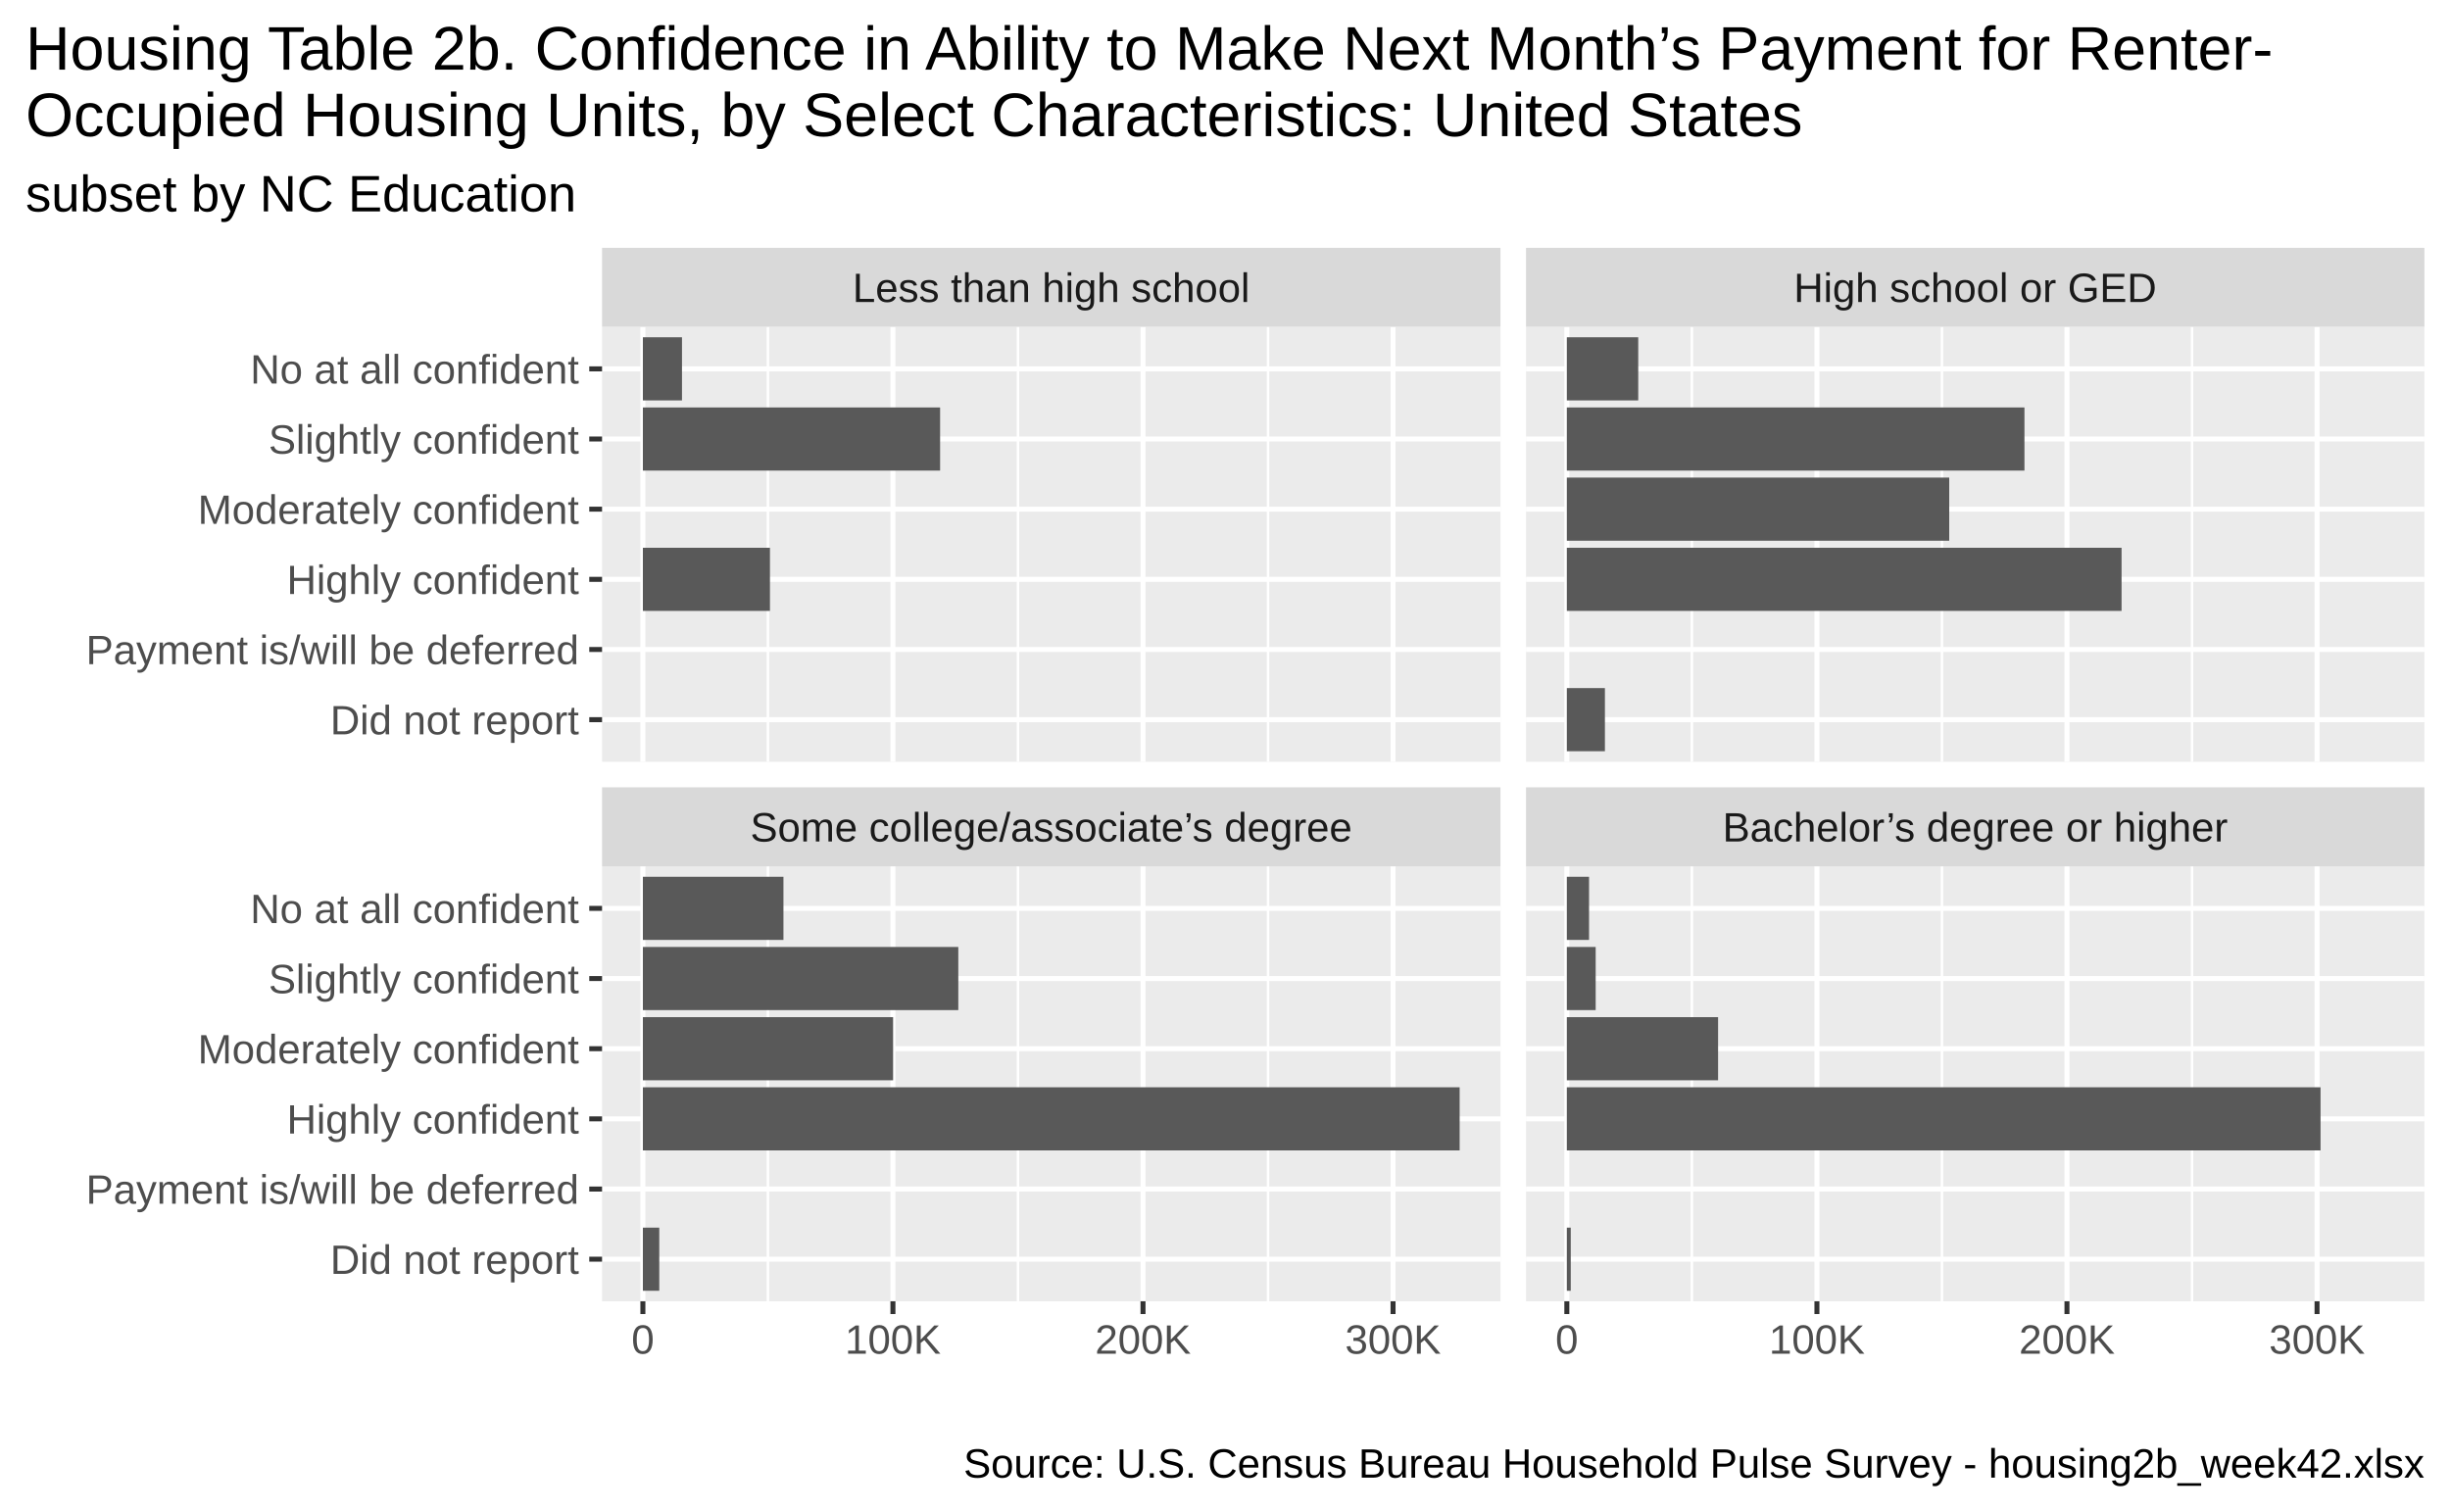
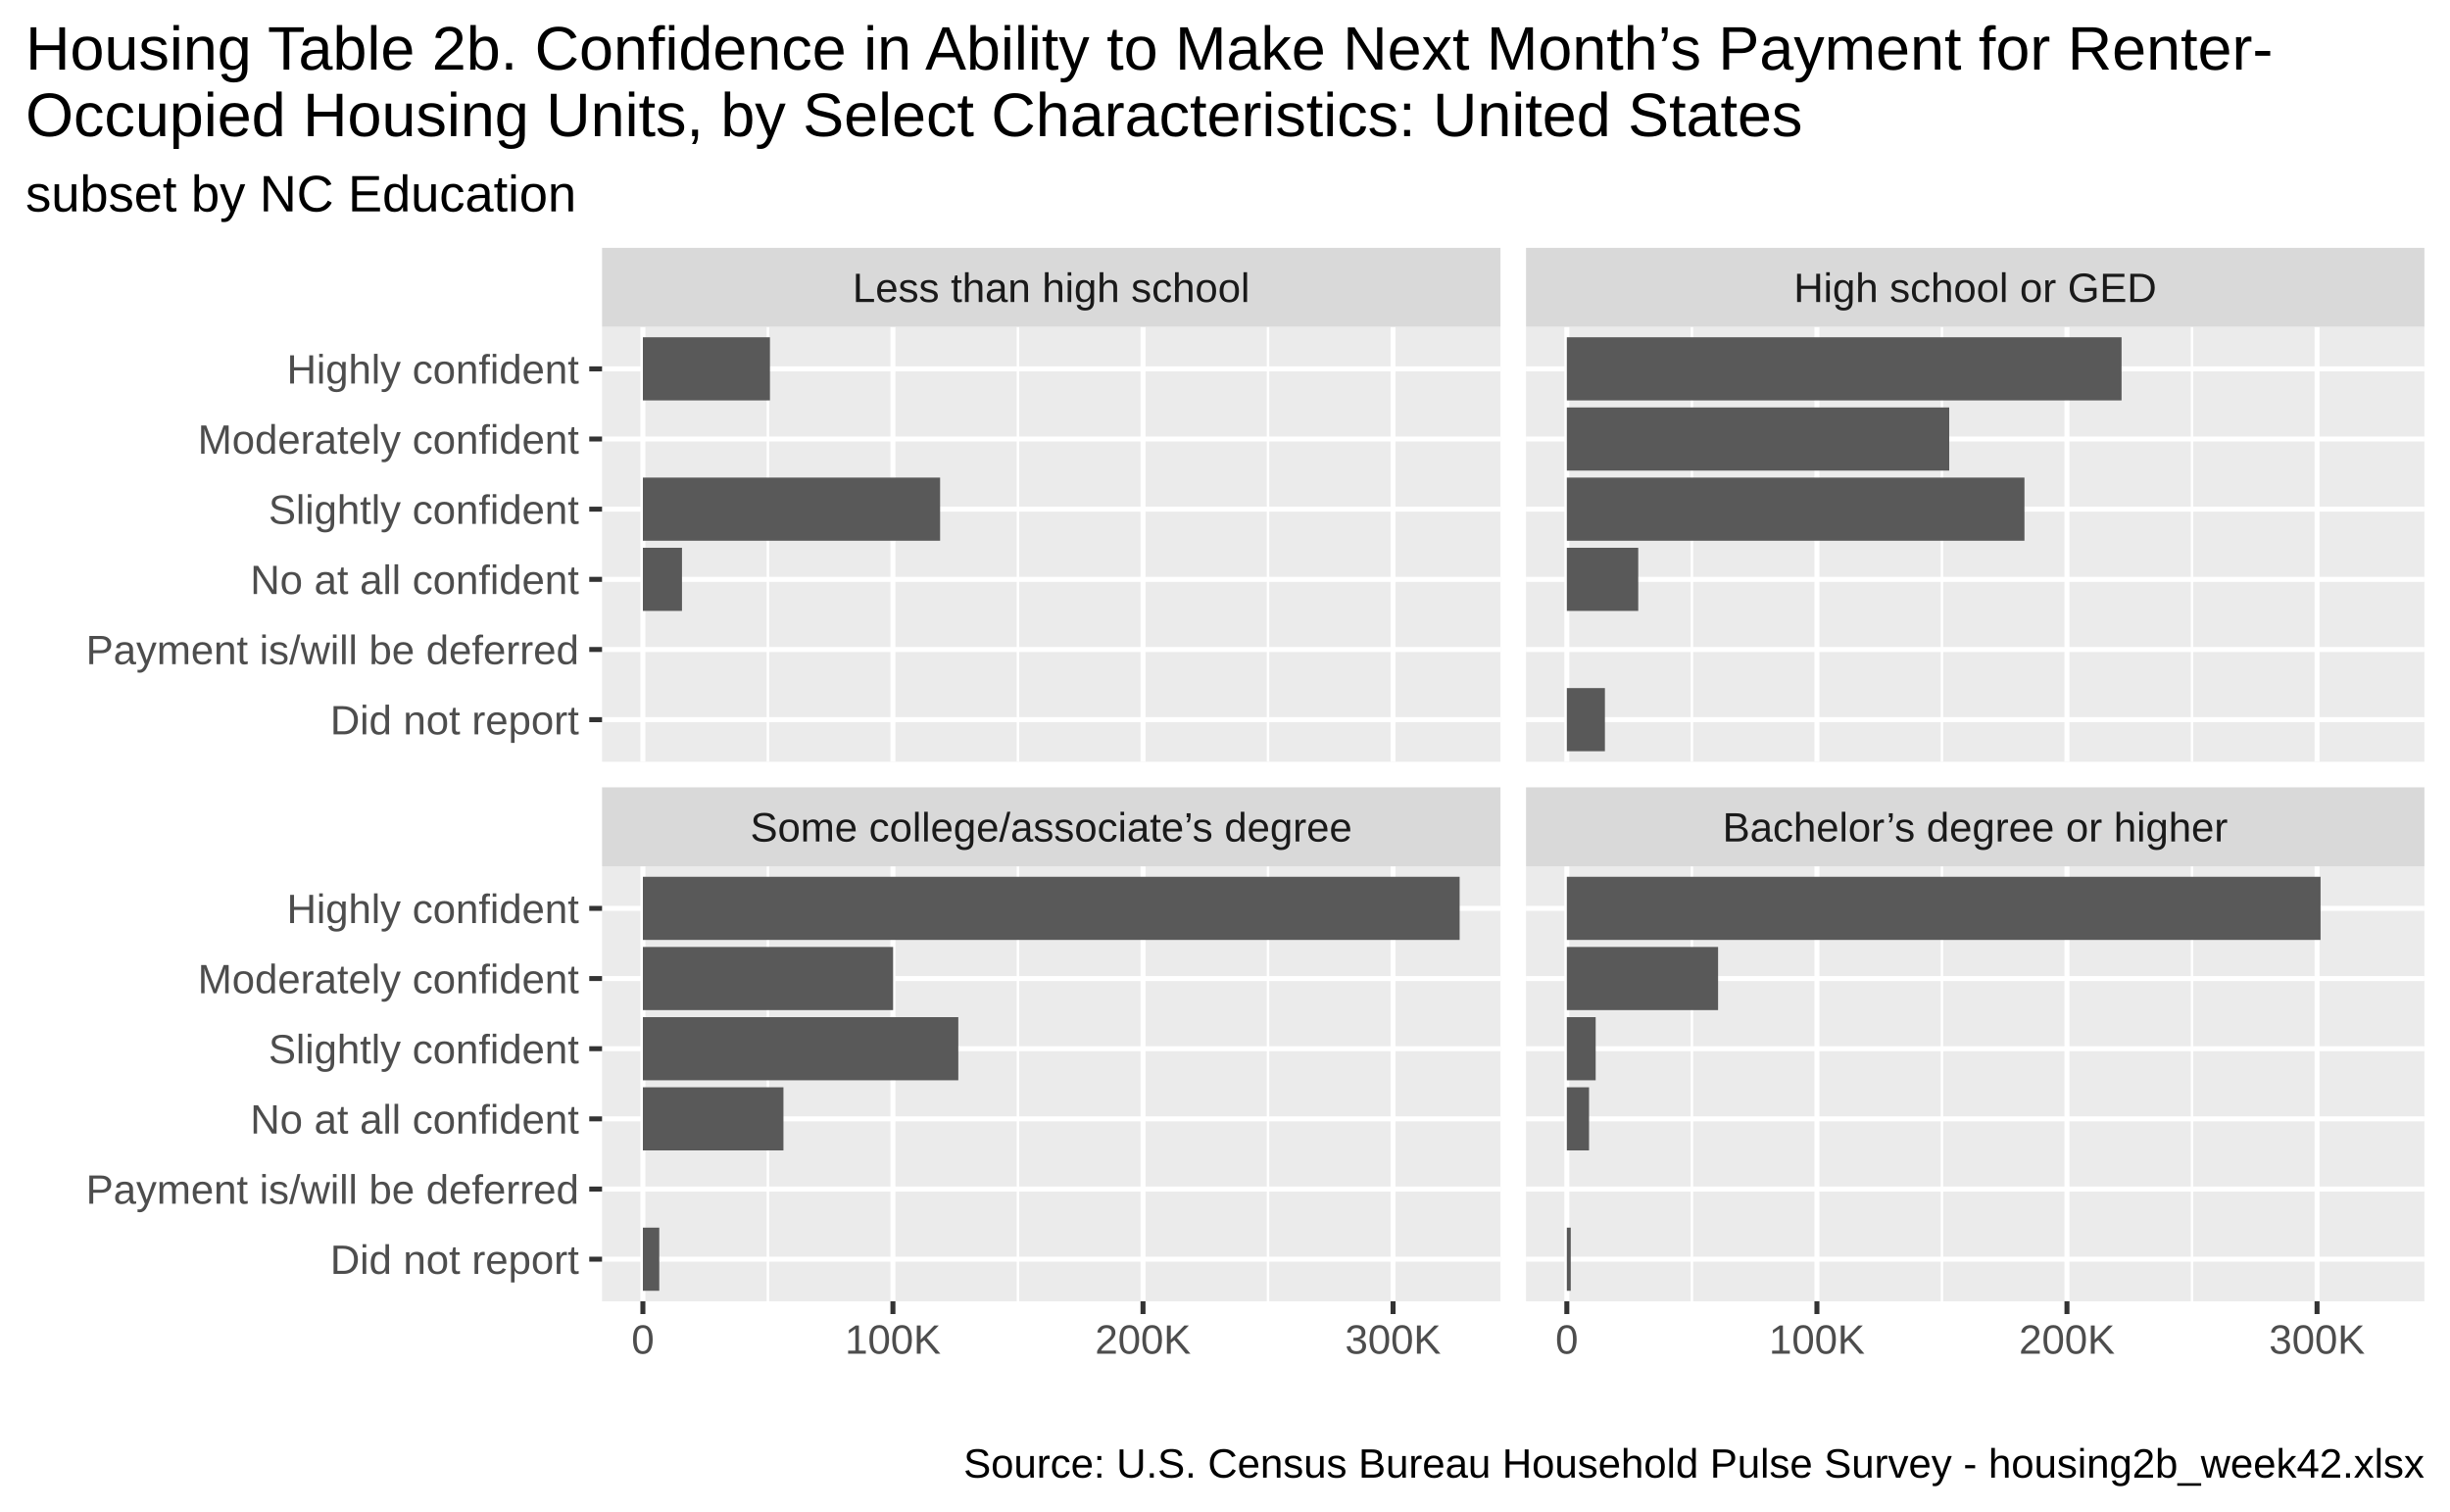
<svg xmlns="http://www.w3.org/2000/svg" class="svglite" width="525.00pt" height="324.00pt" viewBox="0 0 525.00 324.00">
  <defs>
    <style type="text/css">
    .svglite line, .svglite polyline, .svglite polygon, .svglite path, .svglite rect, .svglite circle {
      fill: none;
      stroke: #000000;
      stroke-linecap: round;
      stroke-linejoin: round;
      stroke-miterlimit: 10.00;
    }
    .svglite text {
      white-space: pre;
    }
  </style>
  </defs>
  <rect width="100%" height="100%" style="stroke: none; fill: #FFFFFF;" />
  <defs>
    <clipPath id="cpMC4wMHw1MjUuMDB8MC4wMHwzMjQuMDA=">
      <rect x="0.00" y="0.00" width="525.00" height="324.00" />
    </clipPath>
  </defs>
  <g clip-path="url(#cpMC4wMHw1MjUuMDB8MC4wMHwzMjQuMDA=)">
    <rect x="-0" y="0.00" width="525.00" height="324.00" style="stroke-width: 1.07; stroke: #FFFFFF; fill: #FFFFFF;" />
  </g>
  <defs>
    <clipPath id="cpMTI5LjAxfDMyMS41Mnw3MC4wM3wxNjMuMjU=">
      <rect x="129.01" y="70.03" width="192.52" height="93.23" />
    </clipPath>
  </defs>
  <g clip-path="url(#cpMTI5LjAxfDMyMS41Mnw3MC4wM3wxNjMuMjU=)">
    <rect x="129.01" y="70.03" width="192.52" height="93.23" style="stroke-width: 1.07; stroke: none; fill: #EBEBEB;" />
    <polyline points="164.55,163.25 164.55,70.03 " style="stroke-width: 0.53; stroke: #FFFFFF; stroke-linecap: butt;" />
    <polyline points="218.13,163.25 218.13,70.03 " style="stroke-width: 0.53; stroke: #FFFFFF; stroke-linecap: butt;" />
    <polyline points="271.72,163.25 271.72,70.03 " style="stroke-width: 0.53; stroke: #FFFFFF; stroke-linecap: butt;" />
    <polyline points="129.01,154.23 321.52,154.23 " style="stroke-width: 1.07; stroke: #FFFFFF; stroke-linecap: butt;" />
    <polyline points="129.01,139.19 321.52,139.19 " style="stroke-width: 1.07; stroke: #FFFFFF; stroke-linecap: butt;" />
    <polyline points="129.01,124.16 321.52,124.16 " style="stroke-width: 1.07; stroke: #FFFFFF; stroke-linecap: butt;" />
    <polyline points="129.01,109.12 321.52,109.12 " style="stroke-width: 1.07; stroke: #FFFFFF; stroke-linecap: butt;" />
    <polyline points="129.01,94.08 321.52,94.08 " style="stroke-width: 1.07; stroke: #FFFFFF; stroke-linecap: butt;" />
    <polyline points="129.01,79.05 321.52,79.05 " style="stroke-width: 1.07; stroke: #FFFFFF; stroke-linecap: butt;" />
    <polyline points="137.76,163.25 137.76,70.03 " style="stroke-width: 1.07; stroke: #FFFFFF; stroke-linecap: butt;" />
    <polyline points="191.34,163.25 191.34,70.03 " style="stroke-width: 1.07; stroke: #FFFFFF; stroke-linecap: butt;" />
    <polyline points="244.93,163.25 244.93,70.03 " style="stroke-width: 1.07; stroke: #FFFFFF; stroke-linecap: butt;" />
    <polyline points="298.51,163.25 298.51,70.03 " style="stroke-width: 1.07; stroke: #FFFFFF; stroke-linecap: butt;" />
    <rect x="137.76" y="147.46" width="0.00" height="13.53" style="stroke-width: 1.07; stroke: none; stroke-linecap: square; stroke-linejoin: miter; fill: #595959;" />
-     <rect x="137.76" y="117.39" width="27.23" height="13.53" style="stroke-width: 1.07; stroke: none; stroke-linecap: square; stroke-linejoin: miter; fill: #595959;" />
-     <rect x="137.76" y="102.35" width="0.00" height="13.53" style="stroke-width: 1.07; stroke: none; stroke-linecap: square; stroke-linejoin: miter; fill: #595959;" />
-     <rect x="137.76" y="72.28" width="8.38" height="13.53" style="stroke-width: 1.07; stroke: none; stroke-linecap: square; stroke-linejoin: miter; fill: #595959;" />
+     <rect x="137.76" y="72.28" width="27.23" height="13.53" style="stroke-width: 1.07; stroke: none; stroke-linecap: square; stroke-linejoin: miter; fill: #595959;" />
+     <rect x="137.76" y="87.32" width="0.00" height="13.53" style="stroke-width: 1.07; stroke: none; stroke-linecap: square; stroke-linejoin: miter; fill: #595959;" />
+     <rect x="137.76" y="117.39" width="8.38" height="13.53" style="stroke-width: 1.07; stroke: none; stroke-linecap: square; stroke-linejoin: miter; fill: #595959;" />
    <rect x="137.76" y="132.43" width="0.00" height="13.53" style="stroke-width: 1.07; stroke: none; stroke-linecap: square; stroke-linejoin: miter; fill: #595959;" />
-     <rect x="137.76" y="87.32" width="63.69" height="13.53" style="stroke-width: 1.07; stroke: none; stroke-linecap: square; stroke-linejoin: miter; fill: #595959;" />
+     <rect x="137.76" y="102.35" width="63.69" height="13.53" style="stroke-width: 1.07; stroke: none; stroke-linecap: square; stroke-linejoin: miter; fill: #595959;" />
  </g>
  <g clip-path="url(#cpMC4wMHw1MjUuMDB8MC4wMHwzMjQuMDA=)">
</g>
  <defs>
    <clipPath id="cpMTI5LjAxfDMyMS41MnwxODUuNjV8Mjc4Ljg3">
      <rect x="129.01" y="185.65" width="192.52" height="93.23" />
    </clipPath>
  </defs>
  <g clip-path="url(#cpMTI5LjAxfDMyMS41MnwxODUuNjV8Mjc4Ljg3)">
    <rect x="129.01" y="185.65" width="192.52" height="93.23" style="stroke-width: 1.07; stroke: none; fill: #EBEBEB;" />
    <polyline points="164.55,278.87 164.55,185.65 " style="stroke-width: 0.53; stroke: #FFFFFF; stroke-linecap: butt;" />
    <polyline points="218.13,278.87 218.13,185.65 " style="stroke-width: 0.53; stroke: #FFFFFF; stroke-linecap: butt;" />
    <polyline points="271.72,278.87 271.72,185.65 " style="stroke-width: 0.53; stroke: #FFFFFF; stroke-linecap: butt;" />
    <polyline points="129.01,269.85 321.52,269.85 " style="stroke-width: 1.07; stroke: #FFFFFF; stroke-linecap: butt;" />
    <polyline points="129.01,254.82 321.52,254.82 " style="stroke-width: 1.07; stroke: #FFFFFF; stroke-linecap: butt;" />
    <polyline points="129.01,239.78 321.52,239.78 " style="stroke-width: 1.07; stroke: #FFFFFF; stroke-linecap: butt;" />
    <polyline points="129.01,224.74 321.52,224.74 " style="stroke-width: 1.07; stroke: #FFFFFF; stroke-linecap: butt;" />
    <polyline points="129.01,209.71 321.52,209.71 " style="stroke-width: 1.07; stroke: #FFFFFF; stroke-linecap: butt;" />
    <polyline points="129.01,194.67 321.52,194.67 " style="stroke-width: 1.07; stroke: #FFFFFF; stroke-linecap: butt;" />
    <polyline points="137.76,278.87 137.76,185.65 " style="stroke-width: 1.07; stroke: #FFFFFF; stroke-linecap: butt;" />
    <polyline points="191.34,278.87 191.34,185.65 " style="stroke-width: 1.07; stroke: #FFFFFF; stroke-linecap: butt;" />
    <polyline points="244.93,278.87 244.93,185.65 " style="stroke-width: 1.07; stroke: #FFFFFF; stroke-linecap: butt;" />
    <polyline points="298.51,278.87 298.51,185.65 " style="stroke-width: 1.07; stroke: #FFFFFF; stroke-linecap: butt;" />
    <rect x="137.76" y="263.09" width="3.51" height="13.53" style="stroke-width: 1.07; stroke: none; stroke-linecap: square; stroke-linejoin: miter; fill: #595959;" />
-     <rect x="137.76" y="233.01" width="175.02" height="13.53" style="stroke-width: 1.07; stroke: none; stroke-linecap: square; stroke-linejoin: miter; fill: #595959;" />
-     <rect x="137.76" y="217.98" width="53.62" height="13.53" style="stroke-width: 1.07; stroke: none; stroke-linecap: square; stroke-linejoin: miter; fill: #595959;" />
-     <rect x="137.76" y="187.90" width="30.12" height="13.53" style="stroke-width: 1.07; stroke: none; stroke-linecap: square; stroke-linejoin: miter; fill: #595959;" />
+     <rect x="137.76" y="187.90" width="175.02" height="13.53" style="stroke-width: 1.07; stroke: none; stroke-linecap: square; stroke-linejoin: miter; fill: #595959;" />
+     <rect x="137.76" y="202.94" width="53.62" height="13.53" style="stroke-width: 1.07; stroke: none; stroke-linecap: square; stroke-linejoin: miter; fill: #595959;" />
+     <rect x="137.76" y="233.01" width="30.12" height="13.53" style="stroke-width: 1.07; stroke: none; stroke-linecap: square; stroke-linejoin: miter; fill: #595959;" />
    <rect x="137.76" y="248.05" width="0.00" height="13.53" style="stroke-width: 1.07; stroke: none; stroke-linecap: square; stroke-linejoin: miter; fill: #595959;" />
-     <rect x="137.76" y="202.94" width="67.59" height="13.53" style="stroke-width: 1.07; stroke: none; stroke-linecap: square; stroke-linejoin: miter; fill: #595959;" />
+     <rect x="137.76" y="217.98" width="67.59" height="13.53" style="stroke-width: 1.07; stroke: none; stroke-linecap: square; stroke-linejoin: miter; fill: #595959;" />
  </g>
  <g clip-path="url(#cpMC4wMHw1MjUuMDB8MC4wMHwzMjQuMDA=)">
</g>
  <defs>
    <clipPath id="cpMzI3LjAwfDUxOS41Mnw3MC4wM3wxNjMuMjU=">
      <rect x="327.00" y="70.03" width="192.52" height="93.23" />
    </clipPath>
  </defs>
  <g clip-path="url(#cpMzI3LjAwfDUxOS41Mnw3MC4wM3wxNjMuMjU=)">
    <rect x="327.00" y="70.03" width="192.52" height="93.23" style="stroke-width: 1.07; stroke: none; fill: #EBEBEB;" />
    <polyline points="362.55,163.25 362.55,70.03 " style="stroke-width: 0.53; stroke: #FFFFFF; stroke-linecap: butt;" />
    <polyline points="416.13,163.25 416.13,70.03 " style="stroke-width: 0.53; stroke: #FFFFFF; stroke-linecap: butt;" />
    <polyline points="469.72,163.25 469.72,70.03 " style="stroke-width: 0.53; stroke: #FFFFFF; stroke-linecap: butt;" />
    <polyline points="327.00,154.23 519.52,154.23 " style="stroke-width: 1.07; stroke: #FFFFFF; stroke-linecap: butt;" />
    <polyline points="327.00,139.19 519.52,139.19 " style="stroke-width: 1.07; stroke: #FFFFFF; stroke-linecap: butt;" />
    <polyline points="327.00,124.16 519.52,124.16 " style="stroke-width: 1.07; stroke: #FFFFFF; stroke-linecap: butt;" />
    <polyline points="327.00,109.12 519.52,109.12 " style="stroke-width: 1.07; stroke: #FFFFFF; stroke-linecap: butt;" />
    <polyline points="327.00,94.08 519.52,94.08 " style="stroke-width: 1.07; stroke: #FFFFFF; stroke-linecap: butt;" />
    <polyline points="327.00,79.05 519.52,79.05 " style="stroke-width: 1.07; stroke: #FFFFFF; stroke-linecap: butt;" />
    <polyline points="335.75,163.25 335.75,70.03 " style="stroke-width: 1.07; stroke: #FFFFFF; stroke-linecap: butt;" />
    <polyline points="389.34,163.25 389.34,70.03 " style="stroke-width: 1.07; stroke: #FFFFFF; stroke-linecap: butt;" />
    <polyline points="442.92,163.25 442.92,70.03 " style="stroke-width: 1.07; stroke: #FFFFFF; stroke-linecap: butt;" />
    <polyline points="496.51,163.25 496.51,70.03 " style="stroke-width: 1.07; stroke: #FFFFFF; stroke-linecap: butt;" />
    <rect x="335.75" y="147.46" width="8.16" height="13.53" style="stroke-width: 1.07; stroke: none; stroke-linecap: square; stroke-linejoin: miter; fill: #595959;" />
-     <rect x="335.75" y="117.39" width="118.87" height="13.53" style="stroke-width: 1.07; stroke: none; stroke-linecap: square; stroke-linejoin: miter; fill: #595959;" />
-     <rect x="335.75" y="102.35" width="81.94" height="13.53" style="stroke-width: 1.07; stroke: none; stroke-linecap: square; stroke-linejoin: miter; fill: #595959;" />
-     <rect x="335.75" y="72.28" width="15.30" height="13.53" style="stroke-width: 1.07; stroke: none; stroke-linecap: square; stroke-linejoin: miter; fill: #595959;" />
+     <rect x="335.75" y="72.28" width="118.87" height="13.53" style="stroke-width: 1.07; stroke: none; stroke-linecap: square; stroke-linejoin: miter; fill: #595959;" />
+     <rect x="335.75" y="87.32" width="81.94" height="13.53" style="stroke-width: 1.07; stroke: none; stroke-linecap: square; stroke-linejoin: miter; fill: #595959;" />
+     <rect x="335.75" y="117.39" width="15.30" height="13.53" style="stroke-width: 1.07; stroke: none; stroke-linecap: square; stroke-linejoin: miter; fill: #595959;" />
    <rect x="335.75" y="132.43" width="0.00" height="13.53" style="stroke-width: 1.07; stroke: none; stroke-linecap: square; stroke-linejoin: miter; fill: #595959;" />
-     <rect x="335.75" y="87.32" width="98.06" height="13.53" style="stroke-width: 1.07; stroke: none; stroke-linecap: square; stroke-linejoin: miter; fill: #595959;" />
+     <rect x="335.75" y="102.35" width="98.06" height="13.53" style="stroke-width: 1.07; stroke: none; stroke-linecap: square; stroke-linejoin: miter; fill: #595959;" />
  </g>
  <g clip-path="url(#cpMC4wMHw1MjUuMDB8MC4wMHwzMjQuMDA=)">
</g>
  <defs>
    <clipPath id="cpMzI3LjAwfDUxOS41MnwxODUuNjV8Mjc4Ljg3">
      <rect x="327.00" y="185.65" width="192.52" height="93.23" />
    </clipPath>
  </defs>
  <g clip-path="url(#cpMzI3LjAwfDUxOS41MnwxODUuNjV8Mjc4Ljg3)">
    <rect x="327.00" y="185.65" width="192.52" height="93.23" style="stroke-width: 1.07; stroke: none; fill: #EBEBEB;" />
    <polyline points="362.55,278.87 362.55,185.65 " style="stroke-width: 0.53; stroke: #FFFFFF; stroke-linecap: butt;" />
    <polyline points="416.13,278.87 416.13,185.65 " style="stroke-width: 0.53; stroke: #FFFFFF; stroke-linecap: butt;" />
    <polyline points="469.72,278.87 469.72,185.65 " style="stroke-width: 0.53; stroke: #FFFFFF; stroke-linecap: butt;" />
    <polyline points="327.00,269.85 519.52,269.85 " style="stroke-width: 1.07; stroke: #FFFFFF; stroke-linecap: butt;" />
    <polyline points="327.00,254.82 519.52,254.82 " style="stroke-width: 1.07; stroke: #FFFFFF; stroke-linecap: butt;" />
    <polyline points="327.00,239.78 519.52,239.78 " style="stroke-width: 1.07; stroke: #FFFFFF; stroke-linecap: butt;" />
    <polyline points="327.00,224.74 519.52,224.74 " style="stroke-width: 1.07; stroke: #FFFFFF; stroke-linecap: butt;" />
    <polyline points="327.00,209.71 519.52,209.71 " style="stroke-width: 1.07; stroke: #FFFFFF; stroke-linecap: butt;" />
    <polyline points="327.00,194.67 519.52,194.67 " style="stroke-width: 1.07; stroke: #FFFFFF; stroke-linecap: butt;" />
    <polyline points="335.75,278.87 335.75,185.65 " style="stroke-width: 1.07; stroke: #FFFFFF; stroke-linecap: butt;" />
    <polyline points="389.34,278.87 389.34,185.65 " style="stroke-width: 1.07; stroke: #FFFFFF; stroke-linecap: butt;" />
    <polyline points="442.92,278.87 442.92,185.65 " style="stroke-width: 1.07; stroke: #FFFFFF; stroke-linecap: butt;" />
    <polyline points="496.51,278.87 496.51,185.65 " style="stroke-width: 1.07; stroke: #FFFFFF; stroke-linecap: butt;" />
    <rect x="335.75" y="263.09" width="0.84" height="13.53" style="stroke-width: 1.07; stroke: none; stroke-linecap: square; stroke-linejoin: miter; fill: #595959;" />
-     <rect x="335.75" y="233.01" width="161.51" height="13.53" style="stroke-width: 1.07; stroke: none; stroke-linecap: square; stroke-linejoin: miter; fill: #595959;" />
-     <rect x="335.75" y="217.98" width="32.41" height="13.53" style="stroke-width: 1.07; stroke: none; stroke-linecap: square; stroke-linejoin: miter; fill: #595959;" />
-     <rect x="335.75" y="187.90" width="4.76" height="13.53" style="stroke-width: 1.07; stroke: none; stroke-linecap: square; stroke-linejoin: miter; fill: #595959;" />
+     <rect x="335.75" y="187.90" width="161.51" height="13.53" style="stroke-width: 1.07; stroke: none; stroke-linecap: square; stroke-linejoin: miter; fill: #595959;" />
+     <rect x="335.75" y="202.94" width="32.41" height="13.53" style="stroke-width: 1.07; stroke: none; stroke-linecap: square; stroke-linejoin: miter; fill: #595959;" />
+     <rect x="335.75" y="233.01" width="4.76" height="13.53" style="stroke-width: 1.07; stroke: none; stroke-linecap: square; stroke-linejoin: miter; fill: #595959;" />
    <rect x="335.75" y="248.05" width="0.00" height="13.53" style="stroke-width: 1.07; stroke: none; stroke-linecap: square; stroke-linejoin: miter; fill: #595959;" />
-     <rect x="335.75" y="202.94" width="6.18" height="13.53" style="stroke-width: 1.07; stroke: none; stroke-linecap: square; stroke-linejoin: miter; fill: #595959;" />
+     <rect x="335.75" y="217.98" width="6.18" height="13.53" style="stroke-width: 1.07; stroke: none; stroke-linecap: square; stroke-linejoin: miter; fill: #595959;" />
  </g>
  <g clip-path="url(#cpMC4wMHw1MjUuMDB8MC4wMHwzMjQuMDA=)">
</g>
  <defs>
    <clipPath id="cpMTI5LjAxfDMyMS41MnwxNjguNzN8MTg1LjY1">
      <rect x="129.01" y="168.73" width="192.52" height="16.92" />
    </clipPath>
  </defs>
  <g clip-path="url(#cpMTI5LjAxfDMyMS41MnwxNjguNzN8MTg1LjY1)">
    <rect x="129.01" y="168.73" width="192.52" height="16.92" style="stroke-width: 1.07; stroke: none; fill: #D9D9D9;" />
    <text x="225.26" y="180.34" text-anchor="middle" style="font-size: 8.80px;fill: #1A1A1A; font-family: &quot;Arial&quot;;" textLength="129.00px" lengthAdjust="spacingAndGlyphs">Some college/associate’s degree</text>
  </g>
  <g clip-path="url(#cpMC4wMHw1MjUuMDB8MC4wMHwzMjQuMDA=)">
</g>
  <defs>
    <clipPath id="cpMzI3LjAwfDUxOS41MnwxNjguNzN8MTg1LjY1">
      <rect x="327.00" y="168.73" width="192.52" height="16.92" />
    </clipPath>
  </defs>
  <g clip-path="url(#cpMzI3LjAwfDUxOS41MnwxNjguNzN8MTg1LjY1)">
    <rect x="327.00" y="168.73" width="192.52" height="16.92" style="stroke-width: 1.07; stroke: none; fill: #D9D9D9;" />
    <text x="423.26" y="180.34" text-anchor="middle" style="font-size: 8.80px;fill: #1A1A1A; font-family: &quot;Arial&quot;;" textLength="108.30px" lengthAdjust="spacingAndGlyphs">Bachelor’s degree or higher</text>
  </g>
  <g clip-path="url(#cpMC4wMHw1MjUuMDB8MC4wMHwzMjQuMDA=)">
</g>
  <defs>
    <clipPath id="cpMTI5LjAxfDMyMS41Mnw1My4xMXw3MC4wMw==">
      <rect x="129.01" y="53.11" width="192.52" height="16.92" />
    </clipPath>
  </defs>
  <g clip-path="url(#cpMTI5LjAxfDMyMS41Mnw1My4xMXw3MC4wMw==)">
    <rect x="129.01" y="53.11" width="192.52" height="16.92" style="stroke-width: 1.07; stroke: none; fill: #D9D9D9;" />
    <text x="225.26" y="64.72" text-anchor="middle" style="font-size: 8.80px;fill: #1A1A1A; font-family: &quot;Arial&quot;;" textLength="85.15px" lengthAdjust="spacingAndGlyphs">Less than high school</text>
  </g>
  <g clip-path="url(#cpMC4wMHw1MjUuMDB8MC4wMHwzMjQuMDA=)">
</g>
  <defs>
    <clipPath id="cpMzI3LjAwfDUxOS41Mnw1My4xMXw3MC4wMw==">
      <rect x="327.00" y="53.11" width="192.52" height="16.92" />
    </clipPath>
  </defs>
  <g clip-path="url(#cpMzI3LjAwfDUxOS41Mnw1My4xMXw3MC4wMw==)">
    <rect x="327.00" y="53.11" width="192.52" height="16.92" style="stroke-width: 1.07; stroke: none; fill: #D9D9D9;" />
    <text x="423.26" y="64.72" text-anchor="middle" style="font-size: 8.80px;fill: #1A1A1A; font-family: &quot;Arial&quot;;" textLength="77.77px" lengthAdjust="spacingAndGlyphs">High school or GED</text>
  </g>
  <g clip-path="url(#cpMC4wMHw1MjUuMDB8MC4wMHwzMjQuMDA=)">
    <polyline points="137.76,281.61 137.76,278.87 " style="stroke-width: 1.07; stroke: #333333; stroke-linecap: butt;" />
    <polyline points="191.34,281.61 191.34,278.87 " style="stroke-width: 1.07; stroke: #333333; stroke-linecap: butt;" />
    <polyline points="244.93,281.61 244.93,278.87 " style="stroke-width: 1.07; stroke: #333333; stroke-linecap: butt;" />
    <polyline points="298.51,281.61 298.51,278.87 " style="stroke-width: 1.07; stroke: #333333; stroke-linecap: butt;" />
    <text x="137.76" y="290.11" text-anchor="middle" style="font-size: 8.80px;fill: #4D4D4D; font-family: &quot;Arial&quot;;" textLength="4.90px" lengthAdjust="spacingAndGlyphs">0</text>
    <text x="191.34" y="290.11" text-anchor="middle" style="font-size: 8.80px;fill: #4D4D4D; font-family: &quot;Arial&quot;;" textLength="20.56px" lengthAdjust="spacingAndGlyphs">100K</text>
    <text x="244.93" y="290.11" text-anchor="middle" style="font-size: 8.80px;fill: #4D4D4D; font-family: &quot;Arial&quot;;" textLength="20.56px" lengthAdjust="spacingAndGlyphs">200K</text>
    <text x="298.51" y="290.11" text-anchor="middle" style="font-size: 8.80px;fill: #4D4D4D; font-family: &quot;Arial&quot;;" textLength="20.56px" lengthAdjust="spacingAndGlyphs">300K</text>
    <polyline points="335.75,281.61 335.75,278.87 " style="stroke-width: 1.07; stroke: #333333; stroke-linecap: butt;" />
    <polyline points="389.34,281.61 389.34,278.87 " style="stroke-width: 1.07; stroke: #333333; stroke-linecap: butt;" />
    <polyline points="442.92,281.61 442.92,278.87 " style="stroke-width: 1.07; stroke: #333333; stroke-linecap: butt;" />
    <polyline points="496.51,281.61 496.51,278.87 " style="stroke-width: 1.07; stroke: #333333; stroke-linecap: butt;" />
    <text x="335.75" y="290.11" text-anchor="middle" style="font-size: 8.80px;fill: #4D4D4D; font-family: &quot;Arial&quot;;" textLength="4.90px" lengthAdjust="spacingAndGlyphs">0</text>
    <text x="389.34" y="290.11" text-anchor="middle" style="font-size: 8.80px;fill: #4D4D4D; font-family: &quot;Arial&quot;;" textLength="20.56px" lengthAdjust="spacingAndGlyphs">100K</text>
    <text x="442.92" y="290.11" text-anchor="middle" style="font-size: 8.80px;fill: #4D4D4D; font-family: &quot;Arial&quot;;" textLength="20.56px" lengthAdjust="spacingAndGlyphs">200K</text>
    <text x="496.51" y="290.11" text-anchor="middle" style="font-size: 8.80px;fill: #4D4D4D; font-family: &quot;Arial&quot;;" textLength="20.56px" lengthAdjust="spacingAndGlyphs">300K</text>
    <text x="124.07" y="157.38" text-anchor="end" style="font-size: 8.80px;fill: #4D4D4D; font-family: &quot;Arial&quot;;" textLength="53.33px" lengthAdjust="spacingAndGlyphs">Did not report</text>
    <text x="124.07" y="142.34" text-anchor="end" style="font-size: 8.80px;fill: #4D4D4D; font-family: &quot;Arial&quot;;" textLength="105.66px" lengthAdjust="spacingAndGlyphs">Payment is/will be deferred</text>
-     <text x="124.07" y="127.31" text-anchor="end" style="font-size: 8.80px;fill: #4D4D4D; font-family: &quot;Arial&quot;;" textLength="62.62px" lengthAdjust="spacingAndGlyphs">Highly confident</text>
-     <text x="124.07" y="112.27" text-anchor="end" style="font-size: 8.80px;fill: #4D4D4D; font-family: &quot;Arial&quot;;" textLength="81.71px" lengthAdjust="spacingAndGlyphs">Moderately confident</text>
-     <text x="124.07" y="97.23" text-anchor="end" style="font-size: 8.80px;fill: #4D4D4D; font-family: &quot;Arial&quot;;" textLength="66.54px" lengthAdjust="spacingAndGlyphs">Slightly confident</text>
-     <text x="124.07" y="82.20" text-anchor="end" style="font-size: 8.80px;fill: #4D4D4D; font-family: &quot;Arial&quot;;" textLength="70.46px" lengthAdjust="spacingAndGlyphs">No at all confident</text>
+     <text x="124.07" y="127.31" text-anchor="end" style="font-size: 8.80px;fill: #4D4D4D; font-family: &quot;Arial&quot;;" textLength="70.46px" lengthAdjust="spacingAndGlyphs">No at all confident</text>
+     <text x="124.07" y="112.27" text-anchor="end" style="font-size: 8.80px;fill: #4D4D4D; font-family: &quot;Arial&quot;;" textLength="66.54px" lengthAdjust="spacingAndGlyphs">Slightly confident</text>
+     <text x="124.07" y="97.23" text-anchor="end" style="font-size: 8.80px;fill: #4D4D4D; font-family: &quot;Arial&quot;;" textLength="81.71px" lengthAdjust="spacingAndGlyphs">Moderately confident</text>
+     <text x="124.07" y="82.20" text-anchor="end" style="font-size: 8.80px;fill: #4D4D4D; font-family: &quot;Arial&quot;;" textLength="62.62px" lengthAdjust="spacingAndGlyphs">Highly confident</text>
    <polyline points="126.27,154.23 129.01,154.23 " style="stroke-width: 1.07; stroke: #333333; stroke-linecap: butt;" />
    <polyline points="126.27,139.19 129.01,139.19 " style="stroke-width: 1.07; stroke: #333333; stroke-linecap: butt;" />
    <polyline points="126.27,124.16 129.01,124.16 " style="stroke-width: 1.07; stroke: #333333; stroke-linecap: butt;" />
    <polyline points="126.27,109.12 129.01,109.12 " style="stroke-width: 1.07; stroke: #333333; stroke-linecap: butt;" />
    <polyline points="126.27,94.08 129.01,94.08 " style="stroke-width: 1.07; stroke: #333333; stroke-linecap: butt;" />
    <polyline points="126.27,79.05 129.01,79.05 " style="stroke-width: 1.07; stroke: #333333; stroke-linecap: butt;" />
    <text x="124.07" y="273.00" text-anchor="end" style="font-size: 8.80px;fill: #4D4D4D; font-family: &quot;Arial&quot;;" textLength="53.33px" lengthAdjust="spacingAndGlyphs">Did not report</text>
    <text x="124.07" y="257.97" text-anchor="end" style="font-size: 8.80px;fill: #4D4D4D; font-family: &quot;Arial&quot;;" textLength="105.66px" lengthAdjust="spacingAndGlyphs">Payment is/will be deferred</text>
-     <text x="124.07" y="242.93" text-anchor="end" style="font-size: 8.80px;fill: #4D4D4D; font-family: &quot;Arial&quot;;" textLength="62.62px" lengthAdjust="spacingAndGlyphs">Highly confident</text>
-     <text x="124.07" y="227.89" text-anchor="end" style="font-size: 8.80px;fill: #4D4D4D; font-family: &quot;Arial&quot;;" textLength="81.71px" lengthAdjust="spacingAndGlyphs">Moderately confident</text>
-     <text x="124.07" y="212.86" text-anchor="end" style="font-size: 8.80px;fill: #4D4D4D; font-family: &quot;Arial&quot;;" textLength="66.54px" lengthAdjust="spacingAndGlyphs">Slightly confident</text>
-     <text x="124.07" y="197.82" text-anchor="end" style="font-size: 8.80px;fill: #4D4D4D; font-family: &quot;Arial&quot;;" textLength="70.46px" lengthAdjust="spacingAndGlyphs">No at all confident</text>
+     <text x="124.07" y="242.93" text-anchor="end" style="font-size: 8.80px;fill: #4D4D4D; font-family: &quot;Arial&quot;;" textLength="70.46px" lengthAdjust="spacingAndGlyphs">No at all confident</text>
+     <text x="124.07" y="227.89" text-anchor="end" style="font-size: 8.80px;fill: #4D4D4D; font-family: &quot;Arial&quot;;" textLength="66.54px" lengthAdjust="spacingAndGlyphs">Slightly confident</text>
+     <text x="124.07" y="212.86" text-anchor="end" style="font-size: 8.80px;fill: #4D4D4D; font-family: &quot;Arial&quot;;" textLength="81.71px" lengthAdjust="spacingAndGlyphs">Moderately confident</text>
+     <text x="124.07" y="197.82" text-anchor="end" style="font-size: 8.80px;fill: #4D4D4D; font-family: &quot;Arial&quot;;" textLength="62.62px" lengthAdjust="spacingAndGlyphs">Highly confident</text>
    <polyline points="126.27,269.85 129.01,269.85 " style="stroke-width: 1.07; stroke: #333333; stroke-linecap: butt;" />
    <polyline points="126.27,254.82 129.01,254.82 " style="stroke-width: 1.07; stroke: #333333; stroke-linecap: butt;" />
    <polyline points="126.27,239.78 129.01,239.78 " style="stroke-width: 1.07; stroke: #333333; stroke-linecap: butt;" />
    <polyline points="126.27,224.74 129.01,224.74 " style="stroke-width: 1.07; stroke: #333333; stroke-linecap: butt;" />
    <polyline points="126.27,209.71 129.01,209.71 " style="stroke-width: 1.07; stroke: #333333; stroke-linecap: butt;" />
    <polyline points="126.27,194.67 129.01,194.67 " style="stroke-width: 1.07; stroke: #333333; stroke-linecap: butt;" />
    <text x="5.48" y="45.31" style="font-size: 11.00px; font-family: &quot;Arial&quot;;" textLength="118.04px" lengthAdjust="spacingAndGlyphs">subset by NC Education</text>
    <text x="5.48" y="14.93" style="font-size: 13.20px; font-family: &quot;Arial&quot;;" textLength="481.24px" lengthAdjust="spacingAndGlyphs">Housing Table 2b. Confidence in Ability to Make Next Month’s Payment for Renter-</text>
    <text x="5.48" y="29.18" style="font-size: 13.20px; font-family: &quot;Arial&quot;;" textLength="380.51px" lengthAdjust="spacingAndGlyphs">Occupied Housing Units, by Select Characteristics: United States</text>
    <text x="519.52" y="316.67" text-anchor="end" style="font-size: 8.80px; font-family: &quot;Arial&quot;;" textLength="313.11px" lengthAdjust="spacingAndGlyphs">Source: U.S. Census Bureau Household Pulse Survey - housing2b_week42.xlsx</text>
  </g>
</svg>
